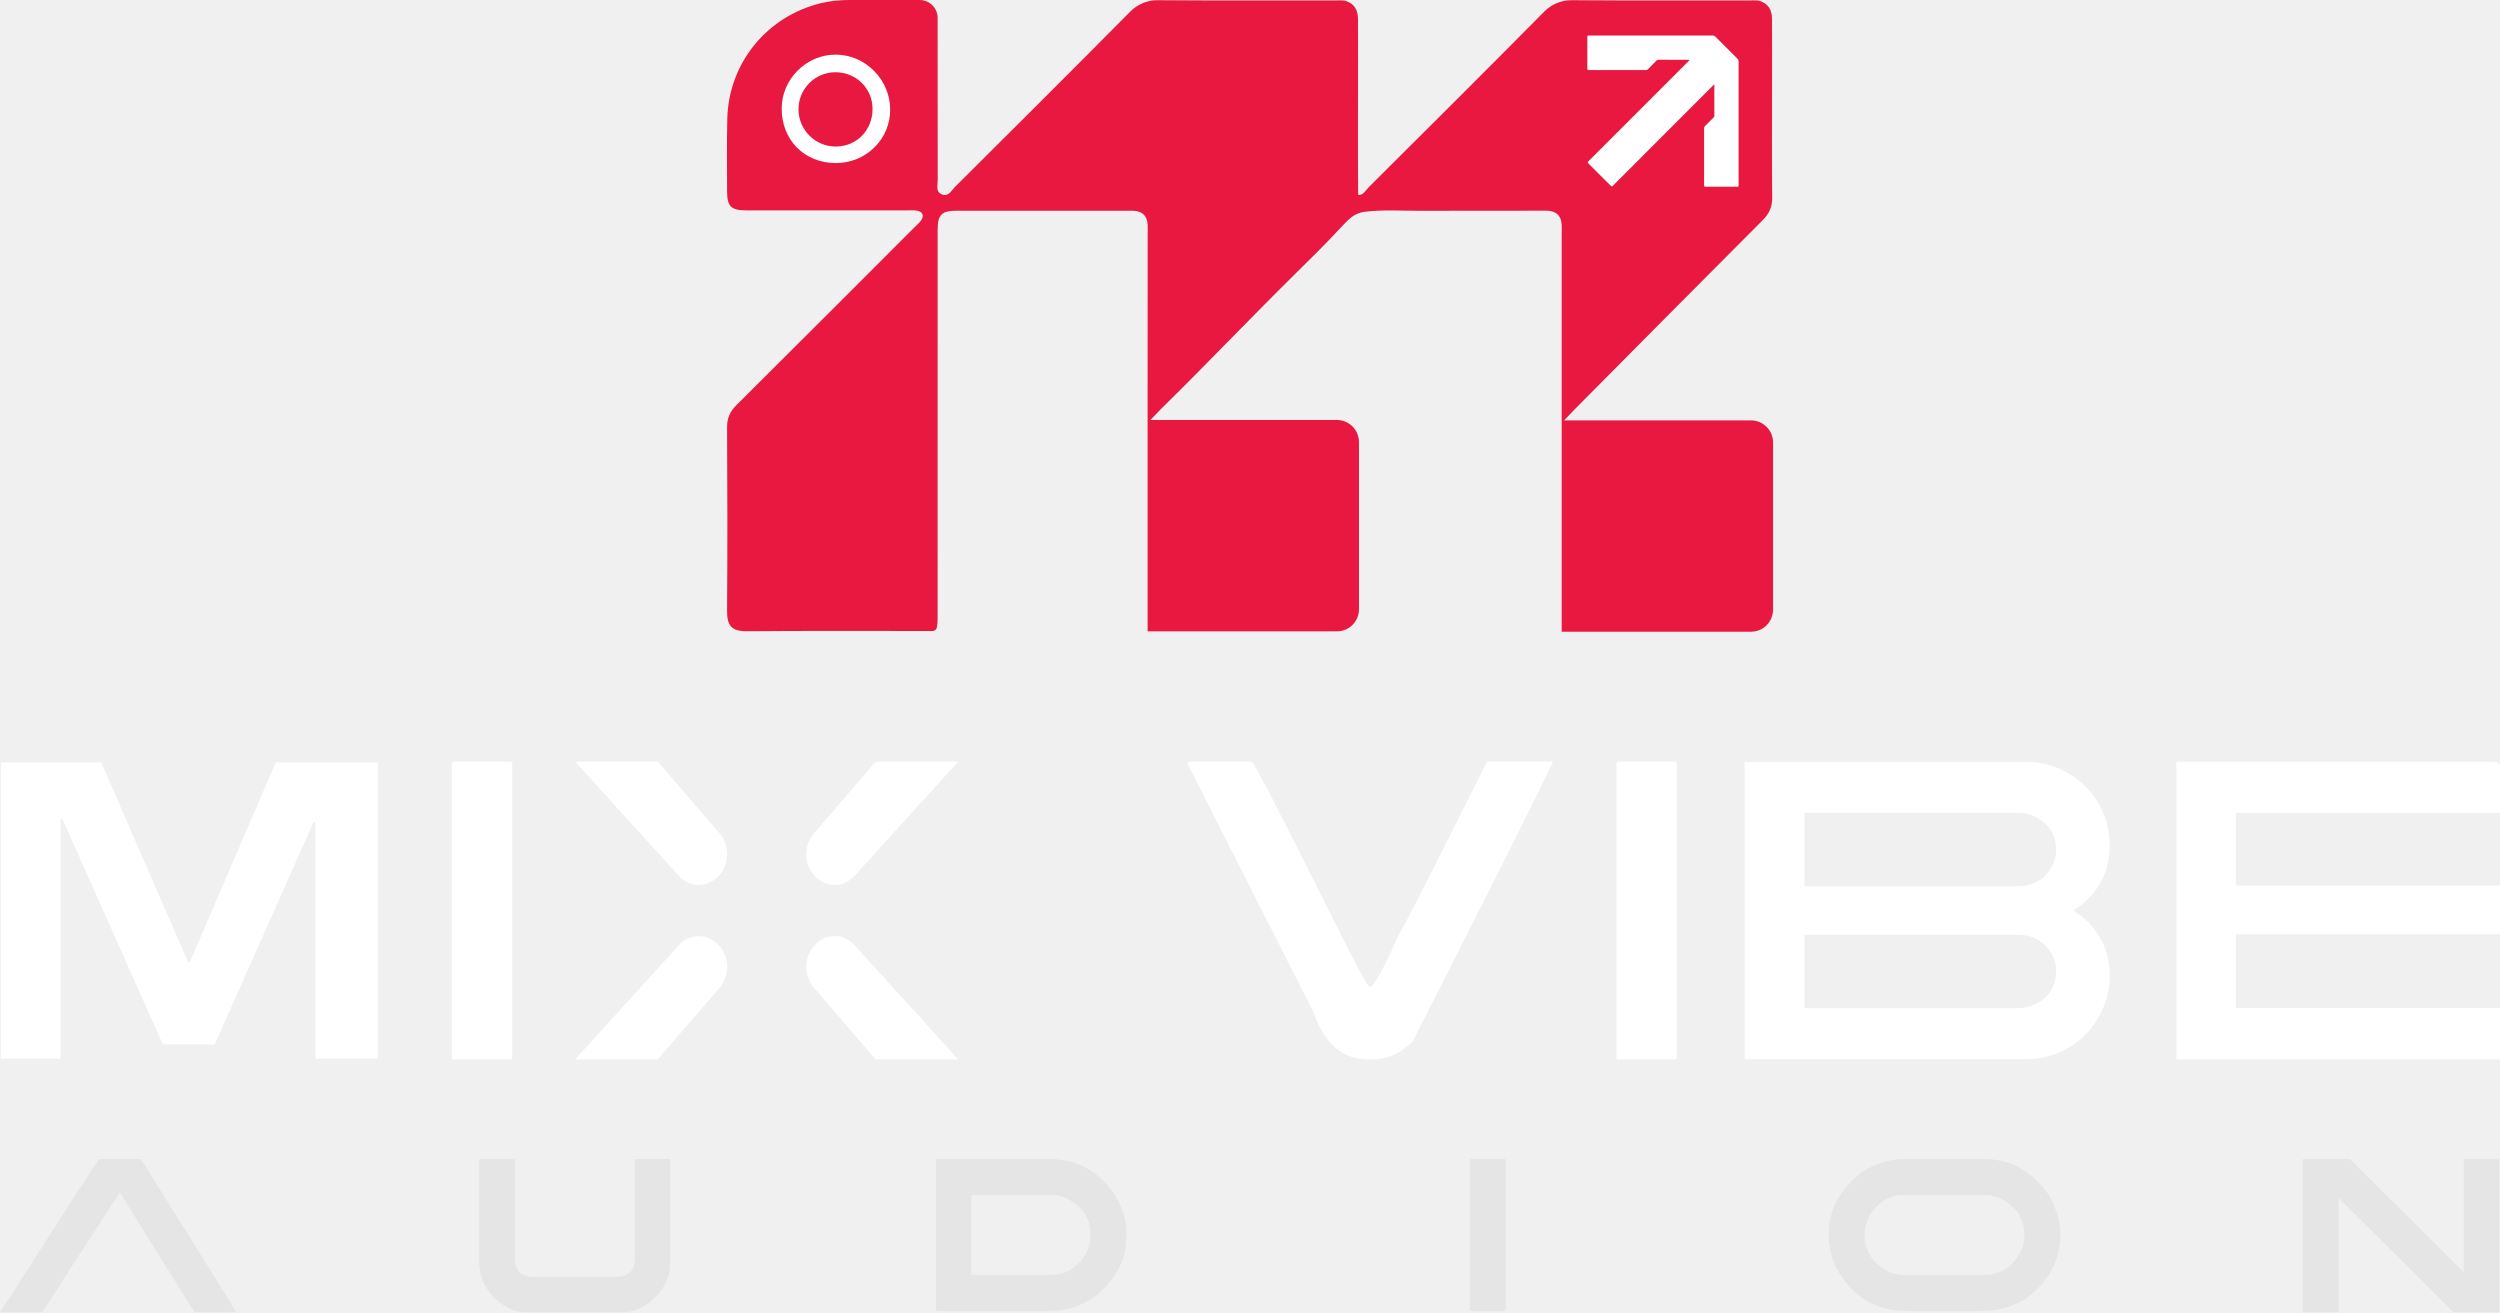
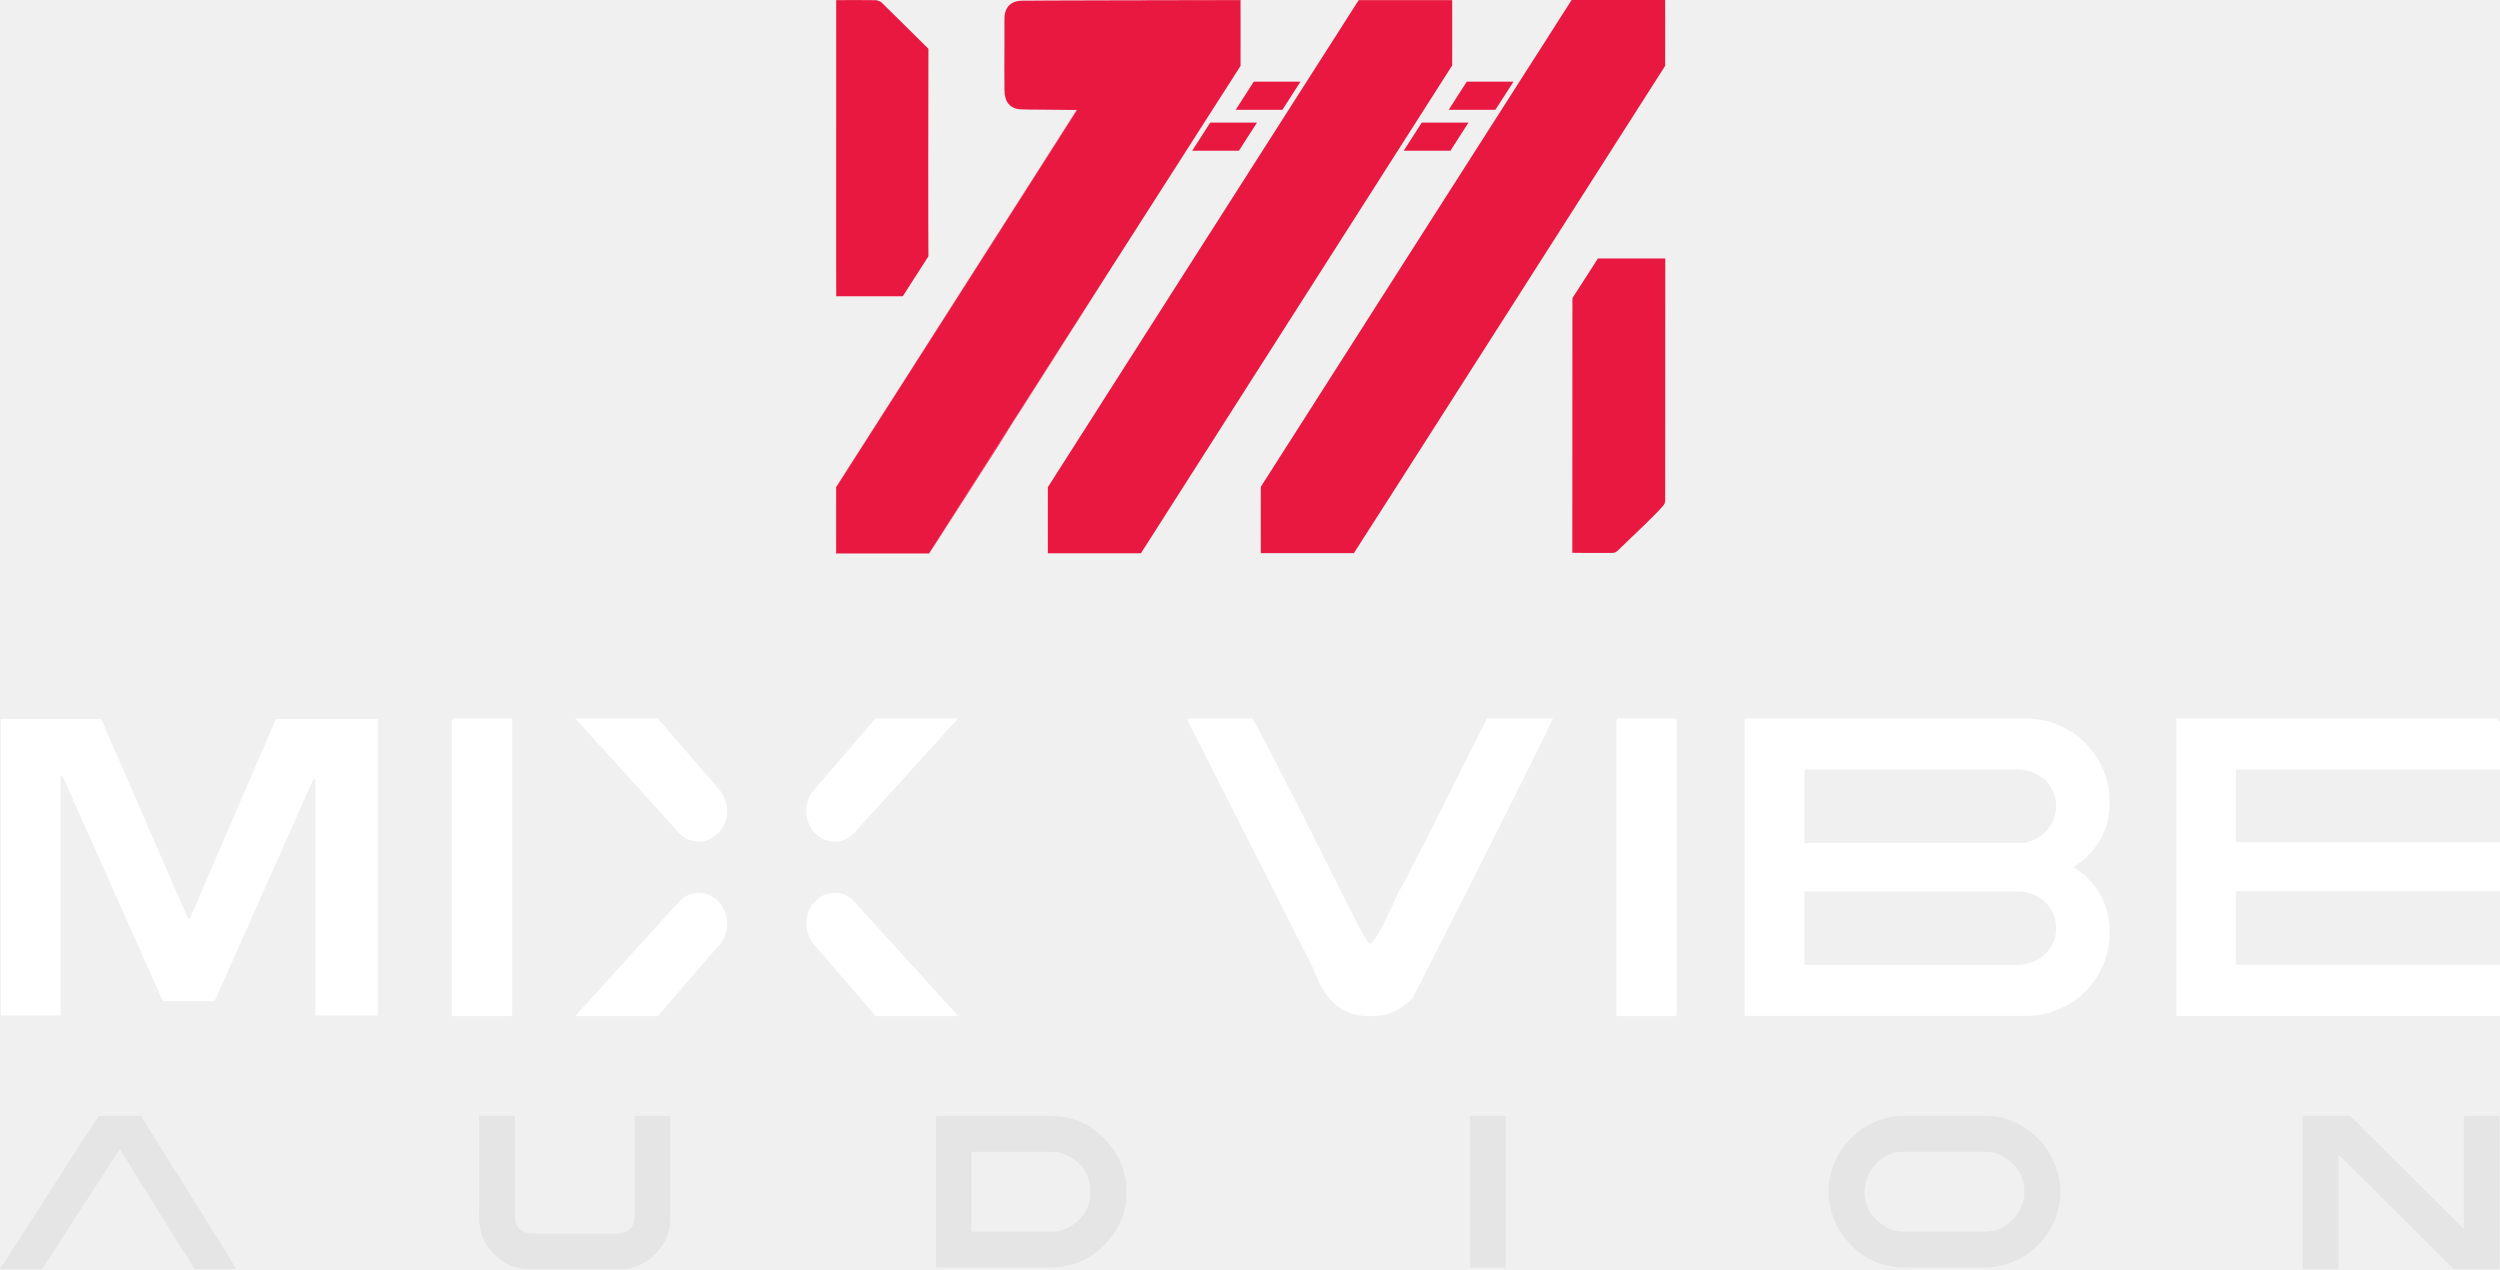
- <svg xmlns="http://www.w3.org/2000/svg" id="Layer_1" viewBox="0 0 1645.69 863.93">
+ <svg xmlns="http://www.w3.org/2000/svg" id="Layer_1" data-name="Layer 1" viewBox="0 0 1645.69 835.44">
+   <defs>
+     <style>
+       .cls-1 {
+         fill: #fff;
+       }
+ 
+       .cls-2 {
+         fill: #e81840;
+       }
+ 
+       .cls-3 {
+         fill: #e5e5e5;
+       }
+     </style>
+   </defs>
  <g>
-     <path d="M1152.61,276.75h-123.05c3.19-3.32,5.24-5.52,7.34-7.63,41.12-41.43,82.2-82.91,123.46-124.21,4.31-4.32,6.3-8.73,6.24-14.87-.26-26.24-.11-52.49-.11-78.73,0-13,.06-26-.03-39-.04-5.97-2.65-9.75-7.4-11.47-2.39-.86-4.86-.53-7.29-.54-39.03-.02-78.06,.15-117.09-.17-6.77-.06-13.27,2.61-18.04,7.43-38.33,38.68-76.9,77.12-115.5,115.53-2.03,2.02-3.75,5.61-7.09,5.25-.24-25.67-.1-51.35-.1-77.03,0-13,.06-26-.03-39-.04-5.97-2.65-9.75-7.4-11.47-2.39-.86-4.86-.53-7.29-.54-39.03-.02-78.06,.15-117.09-.17-6.77-.06-13.27,2.61-18.04,7.43-38.33,38.68-76.9,77.12-115.5,115.53-2.25,2.24-4.12,6.44-8.24,5-4.65-1.63-3.08-6.16-3.09-9.62-.08-35.56-.03-71.13-.06-106.69,0-6.48-5.25-11.75-11.73-11.77-15.4-.05-30.79,0-46.19-.01-6.25,0-12.52,.56-18.6,2.02-35.88,8.6-61.07,39.54-61.93,76.19-.37,15.93-.16,31.88-.13,47.83,.01,9.91,2.64,12.44,12.75,12.45,35.33,.01,70.65,0,105.98,0,1.96,0,3.95-.16,5.88,.1,4.15,.57,5.41,3.46,2.93,6.74-1.17,1.55-2.71,2.83-4.1,4.22-39.03,39.02-78.01,78.1-117.17,116.99-4.31,4.28-6.33,8.58-6.29,14.78,.25,40.22,.3,80.45,0,120.67-.07,9.82,2.87,13.63,13.23,13.54,39-.34,78.01-.16,117.02-.16,6.89,0,8.33,1.45,8.34-8.7,.04-85.11,.02-170.22,.03-255.33,0-10.03,2.6-12.62,12.56-12.63,37.78-.02,75.56,0,113.34,0,.98,0,1.97-.05,2.94,.01,5.96,.35,9,3.25,9.38,9.06,.13,1.95,.03,3.92,.03,5.89,0,41.29,0,82.2-.04,122.8v93.91c0,.65,0,1.31,0,1.96,0,.73,0,1.46,0,2.19v41.08h124.59c8.03,0,14.55-6.51,14.55-14.55v-110.04c0-8.03-6.51-14.55-14.55-14.55h-122.75c3.03-3.16,5.04-5.31,7.08-7.36,29.94-29.37,58.82-59.8,88.67-89.26,9.92-9.79,19.97-19.6,29.39-29.87,5.07-5.26,8.53-9.7,16.31-10.62,11.9-1.4,23.78-.6,35.72-.6,26.65,0,53.3-.07,79.95-.07h1.27c.98,0,1.97-.05,2.94,.01,5.96,.35,9,3.25,9.38,9.06,.13,1.95,.03,3.92,.03,5.89,0,41.02,0,82.05,0,123.07v139.14h124.59c8.03,0,14.55-6.51,14.55-14.55v-110.04c0-8.03-6.51-14.55-14.55-14.55Z" fill="#e81840" />
-     <path d="M575.52,46.83c-6.73-6.88-15.6-10.74-24.96-10.87-.16,0-.32,0-.49,0-9.3,0-18.14,3.69-24.89,10.38-6.76,6.7-10.53,15.54-10.61,24.89-.09,10.07,3.46,19.27,10.01,25.89,6.51,6.58,15.57,10.21,25.53,10.22h.06c9.64,0,18.65-3.65,25.39-10.27,6.72-6.61,10.42-15.44,10.42-24.88,0-9.46-3.71-18.46-10.46-25.35Zm-25.09,49.63c-.12,0-.24,0-.35,0-13.28,0-24.25-10.82-24.45-24.12-.1-6.58,2.37-12.79,6.95-17.48,4.55-4.66,10.63-7.25,17.13-7.31h.23c13.64,0,24.37,10.57,24.43,24.07,.06,13.96-10.23,24.64-23.94,24.84Z" fill="#fff" />
-     <path d="M1112.17,39.35c-.3,0-.6,0-.9,0-6.43,0-12.86,.01-19.29-.01-.69,0-1.19,.18-1.68,.68-1.81,1.86-3.67,3.66-5.48,5.52-.41,.42-.81,.59-1.39,.59-12.5-.01-25.01-.02-37.51,0-.79,0-1.02-.18-1.02-1,.03-6.93,.03-13.86,0-20.78,0-.73,.17-.96,.93-.96,27.25,.02,54.49,.02,81.74,0,.62,0,1.06,.17,1.5,.61,4.91,4.94,9.83,9.86,14.77,14.77,.44,.43,.63,.87,.63,1.49-.01,27.28-.01,54.57,0,81.85,0,.66-.16,.82-.82,.81-7-.03-14-.02-20.99,0-.66,0-.9-.12-.9-.86,.03-12.58,.02-25.15,0-37.73,0-.6,.21-.98,.62-1.38,1.87-1.84,3.73-3.71,5.59-5.56,.3-.3,.56-.57,.56-1.07-.02-6.82-.01-13.64-.02-20.46,0-.05-.07-.11-.19-.3-.93,.95-1.83,1.89-2.74,2.81-21.29,21.29-42.58,42.58-63.85,63.89-.61,.61-.9,.55-1.47-.03-4.87-4.92-9.78-9.81-14.69-14.68-.52-.51-.55-.77-.01-1.31,17.99-17.97,35.96-35.96,53.93-53.94,4.09-4.09,8.18-8.19,12.27-12.29,.16-.16,.44-.26,.4-.68Z" fill="#fff" />
+     <path class="cls-3" d="M4.12,829.09c38.28-59.91,58.71-91.5,61.12-94.59h27.47l47.38,75.71c10.13,16.31,15.28,24.72,15.28,25.24h-27.12c-14.59-22.83-30.9-49.1-49.27-78.97h-.17c-19.06,29.53-28.84,44.63-29.36,45.15-13.39,21.29-20.77,32.62-21.97,33.82H0c0-.52,1.37-2.58,4.12-6.35Z" />
+     <path class="cls-3" d="M338.51,734.5c.34,0,.51,.17,.51,.52v65.58c0,7.73,4.46,11.5,13.22,11.5h52.36c6.52,0,10.47-1.89,12.02-5.84,.86-1.37,1.2-3.78,1.2-7.21v-64.03c0-.34,.17-.52,.51-.52h22.32c.34,0,.52,.17,.52,.52v68.5c0,9.44-4.64,18.03-13.73,25.58-6.18,4.29-12.19,6.35-18.2,6.35h-61.29c-10.81,0-19.91-5.15-27.3-15.45-3.61-5.15-5.32-12.02-5.32-20.77v-64.21c.17-.34,.34-.52,.51-.52h22.66Z" />
+     <path class="cls-3" d="M691.19,734.5c17.85,0,32.1,7.9,42.92,23.86,4.98,8.41,7.38,16.65,7.38,24.72v2.75c0,13.56-5.84,25.75-17.51,36.57-9.44,8.07-20.6,12.02-33.65,12.02h-73.65c-.34,0-.51-.17-.51-.51v-98.88c.17-.34,.34-.52,.51-.52h74.51Zm-51.67,76.22h52.7c8.07,0,14.94-3.6,20.77-10.99,3.26-4.46,4.81-9.27,4.81-14.42v-1.72c0-10.47-5.66-18.54-16.99-23.86-2.92-1.03-5.67-1.54-8.24-1.54h-53.05v52.53Z" />
+     <path class="cls-3" d="M990.64,734.5c.34,0,.52,.17,.52,.52v98.88c0,.34-.17,.51-.52,.51h-22.49c-.34,0-.51-.17-.51-.51v-98.88c0-.34,.17-.52,.51-.52h22.49Z" />
+     <path class="cls-3" d="M1306.5,734.5c17,0,31.07,7.9,42.23,23.69,4.98,8.93,7.55,17.51,7.55,25.92,0,15.62-6.52,29.01-19.57,39.83-8.93,7.04-19.4,10.47-31.42,10.47h-50.64c-20.6,0-36.05-9.78-46.35-29.18-3.09-7.55-4.63-14.42-4.63-20.77,0-15.97,7.21-29.7,21.46-41.03,9.27-6.01,18.71-8.93,28.33-8.93h53.05Zm-63.35,74.16c3.26,1.37,6.7,2.06,10.3,2.06h53.05c10.13,0,18.03-4.98,23.52-14.94,1.72-3.6,2.58-7.38,2.58-11.33,0-10.82-5.49-18.89-16.31-24.38-3.26-1.2-6.35-1.89-9.1-1.89h-54.42c-8.76,0-15.97,4.29-21.63,12.87-2.58,4.64-3.78,9.1-3.78,13.39,0,10.47,5.32,18.54,15.79,24.21Z" />
+     <path class="cls-3" d="M1546.98,734.5l74.85,74.51v-73.99c.17-.34,.34-.52,.69-.52h22.32c.34,0,.52,.17,.52,.52v99.91c0,.34-.17,.52-.52,.52h-29.7c-48.93-48.93-74.16-73.99-75.71-75.37v74.85c0,.34-.17,.52-.51,.52h-22.66c-.34,0-.51-.17-.51-.52v-99.91c.17-.34,.34-.52,.51-.52h30.73Z" />
+     <g>
+       <path class="cls-1" d="M298.79,668.89h36.69c1.12,0,1.68-.47,1.68-1.4v-193.22c0-.93-.56-1.4-1.68-1.4h-36.69c-.56,0-1.03,.47-1.4,1.4v193.22c0,.93,.47,1.4,1.4,1.4Z" />
+       <path class="cls-1" d="M978.89,472.87c-36.78,73.55-56.29,111.83-58.53,114.81-9.9,22.4-16.15,33.6-18.76,33.6,0-.56-.28-.84-.84-.84-1.12-.56-8.77-15.03-22.96-43.41-34.35-68.89-52.27-103.61-53.77-104.17h-41.16l-1.4,.84,83.17,164.1c7.09,20.72,19.13,31.08,36.12,31.08h3.08c9.52,0,18.2-3.92,26.04-11.76,52.83-103.8,83.64-165.21,92.41-184.26h-43.4Z" />
+       <path class="cls-1" d="M1102.12,668.89c1.12,0,1.68-.47,1.68-1.4v-193.22c0-.93-.56-1.4-1.68-1.4h-36.69c-.56,0-1.03,.47-1.4,1.4v193.22c0,.93,.47,1.4,1.4,1.4h36.69Z" />
+       <g>
+         <path class="cls-1" d="M562.44,593.59c-7.36-8.11-19.33-7.77-26.52,.52-.09,.09-.17,.21-.26,.3-6.67,7.51-6.44,19.55,.12,27.19h-.03l40.68,47.28h54.34l-68.33-75.29Z" />
+         <path class="cls-1" d="M473.47,547.62c.09-.09,.17-.21,.27-.3h0c6.72-7.56,6.51-19.66-.1-27.34l-40.44-46.83-.26-.3h-54.34l68.3,75.26c7.37,8.13,19.39,7.81,26.57-.49Z" />
+         <path class="cls-1" d="M535.61,547.34c.09,.09,.17,.21,.26,.3,7.18,8.3,19.16,8.63,26.52,.52h.03l68.33-75.29h-54.34l-40.68,47.28c-6.57,7.64-6.79,19.66-.12,27.19Z" />
+         <path class="cls-1" d="M378.6,668.91h54.34l40.7-47.11c6.62-7.68,6.82-19.77,.1-27.34-.09-.09-.17-.21-.27-.3-7.2-8.3-19.2-8.61-26.57-.49v-.02l-68.3,75.26Z" />
+       </g>
+       <path class="cls-1" d="M1364.71,570.88c7.27-4.29,13.09-10.11,17.48-17.48,4.38-7.36,6.57-15.8,6.57-25.31,0-7.64-1.45-14.82-4.33-21.53-2.89-6.71-6.81-12.53-11.74-17.48-4.94-4.94-10.76-8.85-17.48-11.74-6.71-2.89-13.89-4.33-21.53-4.33h-185.2v195.73h185.2c7.64,0,14.82-1.44,21.53-4.33,6.71-2.89,12.53-6.8,17.48-11.74,4.94-4.94,8.85-10.77,11.74-17.48,2.89-6.71,4.33-13.88,4.33-21.53,0-9.51-2.19-17.94-6.57-25.31-4.38-7.36-10.21-13.19-17.48-17.48Zm-13.14,49.77c-1.31,2.98-3.08,5.5-5.31,7.55-2.24,2.05-4.89,3.73-7.97,5.03-3.08,1.31-6.48,1.96-10.21,1.96h-140.27v-48.37h140.27c3.73,0,7.13,.61,10.21,1.82,3.08,1.21,5.73,2.94,7.97,5.17,2.24,2.24,4.01,4.8,5.31,7.69,1.3,2.89,1.96,6.11,1.96,9.65,0,3.35-.66,6.53-1.96,9.51Zm0-80.53c-1.31,2.98-3.08,5.59-5.31,7.83-2.24,2.24-4.89,3.96-7.97,5.17-3.08,1.21-6.48,1.82-10.21,1.82h-140.27v-48.37h140.27c3.73,0,7.13,.65,10.21,1.96,3.08,1.31,5.73,2.98,7.97,5.03,2.24,2.05,4.01,4.57,5.31,7.55,1.3,2.98,1.96,6.15,1.96,9.51s-.66,6.53-1.96,9.51Z" />
+       <path class="cls-1" d="M1645.69,506.64v-30.48c0-1.78-1.45-3.23-3.23-3.23h-209.79v195.88h213.03v-33.71h-173.89v-48.59h173.89v-32.09h-173.89v-47.8h173.89Z" />
+       <path class="cls-1" d="M248.7,668.44h-41.09v-155.58h-1.3l-65.02,146.17h-34.07L41.14,510.78h-1.3v157.66H.57v-195.12H66.63l57.22,131.61h1.04l56.7-131.61h67.1v195.12Z" />
+     </g>
  </g>
  <g>
-     <path d="M4.12,857.58c38.28-59.91,58.71-91.5,61.12-94.59h27.47l47.38,75.71c10.13,16.31,15.28,24.72,15.28,25.24h-27.12c-14.59-22.83-30.9-49.1-49.27-78.97h-.17c-19.06,29.53-28.84,44.63-29.36,45.15-13.39,21.29-20.77,32.62-21.97,33.82H0c0-.52,1.37-2.58,4.12-6.35Z" fill="#e5e5e5" />
-     <path d="M338.51,762.99c.34,0,.51,.17,.51,.52v65.58c0,7.73,4.46,11.5,13.22,11.5h52.36c6.52,0,10.47-1.89,12.02-5.84,.86-1.37,1.2-3.78,1.2-7.21v-64.03c0-.34,.17-.52,.51-.52h22.32c.34,0,.52,.17,.52,.52v68.5c0,9.44-4.64,18.03-13.73,25.58-6.18,4.29-12.19,6.35-18.2,6.35h-61.29c-10.81,0-19.91-5.15-27.3-15.45-3.61-5.15-5.32-12.02-5.32-20.77v-64.21c.17-.34,.34-.52,.51-.52h22.66Z" fill="#e5e5e5" />
-     <path d="M691.19,762.99c17.85,0,32.1,7.9,42.92,23.86,4.98,8.41,7.38,16.65,7.38,24.72v2.75c0,13.56-5.84,25.75-17.51,36.57-9.44,8.07-20.6,12.02-33.65,12.02h-73.65c-.34,0-.51-.17-.51-.51v-98.88c.17-.34,.34-.52,.51-.52h74.51Zm-51.67,76.22h52.7c8.07,0,14.94-3.6,20.77-10.99,3.26-4.46,4.81-9.27,4.81-14.42v-1.72c0-10.47-5.66-18.54-16.99-23.86-2.92-1.03-5.67-1.54-8.24-1.54h-53.05v52.53Z" fill="#e5e5e5" />
-     <path d="M990.64,762.99c.34,0,.52,.17,.52,.52v98.88c0,.34-.17,.51-.52,.51h-22.49c-.34,0-.51-.17-.51-.51v-98.88c0-.34,.17-.52,.51-.52h22.49Z" fill="#e5e5e5" />
-     <path d="M1306.5,762.99c17,0,31.07,7.9,42.23,23.69,4.98,8.93,7.55,17.51,7.55,25.92,0,15.62-6.52,29.01-19.57,39.83-8.93,7.04-19.4,10.47-31.42,10.47h-50.64c-20.6,0-36.05-9.78-46.35-29.18-3.09-7.55-4.63-14.42-4.63-20.77,0-15.97,7.21-29.7,21.46-41.03,9.27-6.01,18.71-8.93,28.33-8.93h53.05Zm-63.35,74.16c3.26,1.37,6.7,2.06,10.3,2.06h53.05c10.13,0,18.03-4.98,23.52-14.94,1.72-3.6,2.58-7.38,2.58-11.33,0-10.82-5.49-18.89-16.31-24.38-3.26-1.2-6.35-1.89-9.1-1.89h-54.42c-8.76,0-15.97,4.29-21.63,12.87-2.58,4.64-3.78,9.1-3.78,13.39,0,10.47,5.32,18.54,15.79,24.21Z" fill="#e5e5e5" />
-     <path d="M1546.98,762.99l74.85,74.51v-73.99c.17-.34,.34-.52,.69-.52h22.32c.34,0,.52,.17,.52,.52v99.91c0,.34-.17,.52-.52,.52h-29.7c-48.93-48.93-74.16-73.99-75.71-75.37v74.85c0,.34-.17,.52-.51,.52h-22.66c-.34,0-.51-.17-.51-.52v-99.91c.17-.34,.34-.52,.51-.52h30.73Z" fill="#e5e5e5" />
+     <path class="cls-2" d="M629.4,168.64h-.01v0Z" />
+     <path class="cls-2" d="M1096.14,0c-.16,0-6.52,.01-15.08,.01-18.23,0-46.5-.01-46.5-.01-16.58,25.75-202.13,316.58-204.6,320.47,0,0-.07,43.19,0,43.65,.16,0,58.12,0,61.26,0,.21,0,202.45-316.89,204.91-320.77,0,0,.07-42.89,0-43.36h0Z" />
    <g>
-       <path d="M298.79,697.38h36.69c1.12,0,1.68-.47,1.68-1.4v-193.22c0-.93-.56-1.4-1.68-1.4h-36.69c-.56,0-1.03,.47-1.4,1.4v193.22c0,.93,.47,1.4,1.4,1.4Z" fill="#fff" />
-       <path d="M978.89,501.36c-36.78,73.55-56.29,111.83-58.53,114.81-9.9,22.4-16.15,33.6-18.76,33.6,0-.56-.28-.84-.84-.84-1.12-.56-8.77-15.03-22.96-43.41-34.35-68.89-52.27-103.61-53.77-104.17h-41.16l-1.4,.84,83.17,164.1c7.09,20.72,19.13,31.08,36.12,31.08h3.08c9.52,0,18.2-3.92,26.04-11.76,52.83-103.8,83.64-165.21,92.41-184.26h-43.4Z" fill="#fff" />
-       <path d="M1102.12,697.38c1.12,0,1.68-.47,1.68-1.4v-193.22c0-.93-.56-1.4-1.68-1.4h-36.69c-.56,0-1.03,.47-1.4,1.4v193.22c0,.93,.47,1.4,1.4,1.4h36.69Z" fill="#fff" />
-       <g>
-         <path d="M562.44,622.09c-7.36-8.11-19.33-7.77-26.52,.52-.09,.09-.17,.21-.26,.3-6.67,7.51-6.44,19.55,.12,27.19h-.03l40.68,47.28h54.34l-68.33-75.29Z" fill="#fff" />
-         <path d="M473.47,576.12c.09-.09,.17-.21,.27-.3h0c6.72-7.56,6.51-19.66-.1-27.34l-40.44-46.83-.26-.3h-54.34l68.3,75.26c7.37,8.13,19.39,7.81,26.57-.49Z" fill="#fff" />
-         <path d="M535.61,575.84c.09,.09,.17,.21,.26,.3,7.18,8.3,19.16,8.63,26.52,.52h.03l68.33-75.29h-54.34l-40.68,47.28c-6.57,7.64-6.79,19.66-.12,27.19Z" fill="#fff" />
-         <path d="M378.6,697.4h54.34l40.7-47.11c6.62-7.68,6.82-19.77,.1-27.34-.09-.09-.17-.21-.27-.3-7.2-8.3-19.2-8.61-26.57-.49v-.02l-68.3,75.26Z" fill="#fff" />
-       </g>
-       <path d="M1364.71,599.37c7.27-4.29,13.09-10.11,17.48-17.48,4.38-7.36,6.57-15.8,6.57-25.31,0-7.64-1.45-14.82-4.33-21.53-2.89-6.71-6.81-12.53-11.74-17.48-4.94-4.94-10.76-8.85-17.48-11.74-6.71-2.89-13.89-4.33-21.53-4.33h-185.2v195.73h185.2c7.64,0,14.82-1.44,21.53-4.33,6.71-2.89,12.53-6.8,17.48-11.74,4.94-4.94,8.85-10.77,11.74-17.48,2.89-6.71,4.33-13.88,4.33-21.53,0-9.51-2.19-17.94-6.57-25.31-4.38-7.36-10.21-13.19-17.48-17.48Zm-13.14,49.77c-1.31,2.98-3.08,5.5-5.31,7.55-2.24,2.05-4.89,3.73-7.97,5.03-3.08,1.31-6.48,1.96-10.21,1.96h-140.27v-48.37h140.27c3.73,0,7.13,.61,10.21,1.82,3.08,1.21,5.73,2.94,7.97,5.17,2.24,2.24,4.01,4.8,5.31,7.69,1.3,2.89,1.96,6.11,1.96,9.65,0,3.35-.66,6.53-1.96,9.51Zm0-80.53c-1.31,2.98-3.08,5.59-5.31,7.83-2.24,2.24-4.89,3.96-7.97,5.17-3.08,1.21-6.48,1.82-10.21,1.82h-140.27v-48.37h140.27c3.73,0,7.13,.65,10.21,1.96,3.08,1.31,5.73,2.98,7.97,5.03,2.24,2.05,4.01,4.57,5.31,7.55,1.3,2.98,1.96,6.15,1.96,9.51s-.66,6.53-1.96,9.51Z" fill="#fff" />
-       <path d="M1645.69,535.14v-30.48c0-1.78-1.45-3.23-3.23-3.23h-209.79v195.88h213.03v-33.71h-173.89v-48.59h173.89v-32.09h-173.89v-47.8h173.89Z" fill="#fff" />
-       <path d="M248.7,696.93h-41.09v-155.58h-1.3l-65.02,146.17h-34.07l-66.06-148.25h-1.3v157.66H.57v-195.12H66.63l57.22,131.61h1.04l56.7-131.61h67.1v195.12Z" fill="#fff" />
+       <path class="cls-2" d="M550.45,364.13c-.06-.44,0-39.64,0-43.37-.05,.07-.09,.14-.13,.2,0,0-.07,42.89,0,43.36,.16,0,58.12,0,61.26,0,.04-.06,.08-.13,.12-.19-3.22,0-61.09,0-61.25,0h0Z" />
+       <path class="cls-2" d="M955.95,.09c-.16,0-61.57,0-61.57,0-15.43,23.97-202.14,316.72-204.6,320.61,0,0-.07,43.05,0,43.51,.16,0,59.8,0,61.26,0,1.53-2.47,202.45-317.28,204.91-321.16,0,0,.07-42.5,0-42.96h0Z" />
+       <path class="cls-2" d="M816.62,0c-.16,0-6.52,.01-15.08,.01-18.23,0-46.5-.01-46.5-.01-.03,.05-.07,.11-.1,.16,21.39-.03,43.53-.06,61.68-.09V0h0Z" />
+       <path class="cls-2" d="M611.71,364.12c.21,0,28.75-44.64,45.29-70.42,3.31-5.16,6.35-10.34,9.66-15.5l-.04,.05c1.54-2.37,3.08-4.74,4.6-7.12,14.56-22.77,29.13-45.55,43.68-68.32,5.07-7.94,10.14-15.88,15.21-23.82l.27-.42c-12.79,19.88-103.61,161.2-118.66,185.54h0Z" />
+       <path class="cls-2" d="M625.51,203.07l2.48-3.88,7.71-12.06c5.45-8.54,10.91-17.08,16.36-25.61,14.55-22.78,29.12-45.55,43.68-68.32,1.52-2.38,3.07-4.75,4.6-7.12l-.04,.05c2.93-4.59,5.86-9.18,8.8-13.77h-.29c-60.22,94.3-156.59,245.34-158.36,248.13v.29c3.19-5.03,31.84-50.03,43.64-68.5,10.47-16.4,20.95-32.8,31.43-49.2h0Z" />
+       <path class="cls-2" d="M816.63,.08c-18.15,.02-142.64,.23-144.81,.39-6.19,.47-9.63,3.65-10.53,9.69-.16,1.07-.08,13.44-.08,18.52,0,11.37-.17,20.55,0,30.82,.14,7.71,3.62,12.06,10.86,12.5,3.6,.22,27.88,.22,31.48,.36,0,0,1.91,0,5.25,0h.29c-2.94,4.59-155.45,243.38-158.64,248.41,0,3.73-.06,42.92,0,43.37,.16,0,58.02,0,61.25,0,15.06-24.34,202.46-316.88,204.92-320.76,0,0,.07-41.38,0-43.29h0Z" />
    </g>
+     <path class="cls-2" d="M611.17,168.64c-.17-3.03-.14-121.35,0-136.5-9.85-9.87-21.07-20.82-30.99-30.61-.54-.53-2.96-1.4-3.33-1.4-7.47-.12-14.94-.06-22.4-.06h-4c0,3.92-.02,168.58-.02,168.58l.04,26.39h43.79l16.93-26.37v-.02h0Z" />
+     <path class="cls-2" d="M1096.19,170.14h-44.32l-16.78,26.13h0c0,3.16-.07,162.89-.07,167.63,.79,.06,16.91,.16,24.52,.08,.72,0,1.44,0,2.17-.02,1.05-.01,2.33-.66,3.11-1.42,7.79-7.67,29.59-27.85,30.86-30.92,.21-.5,.35-1.03,.46-1.57,0-5.79,.07-159.91,.07-159.91h0Z" />
+     <polygon class="cls-2" points="825.33 53.75 856.08 53.75 844.17 72.3 813.42 72.3 825.33 53.75" />
+     <polygon class="cls-2" points="796.69 80.69 827.45 80.69 815.53 99.24 784.78 99.24 796.69 80.69" />
+     <polygon class="cls-2" points="965.54 53.75 996.3 53.75 984.38 72.3 953.63 72.3 965.54 53.75" />
+     <polygon class="cls-2" points="935.92 80.69 966.68 80.69 954.76 99.24 924.01 99.24 935.92 80.69" />
  </g>
</svg>
